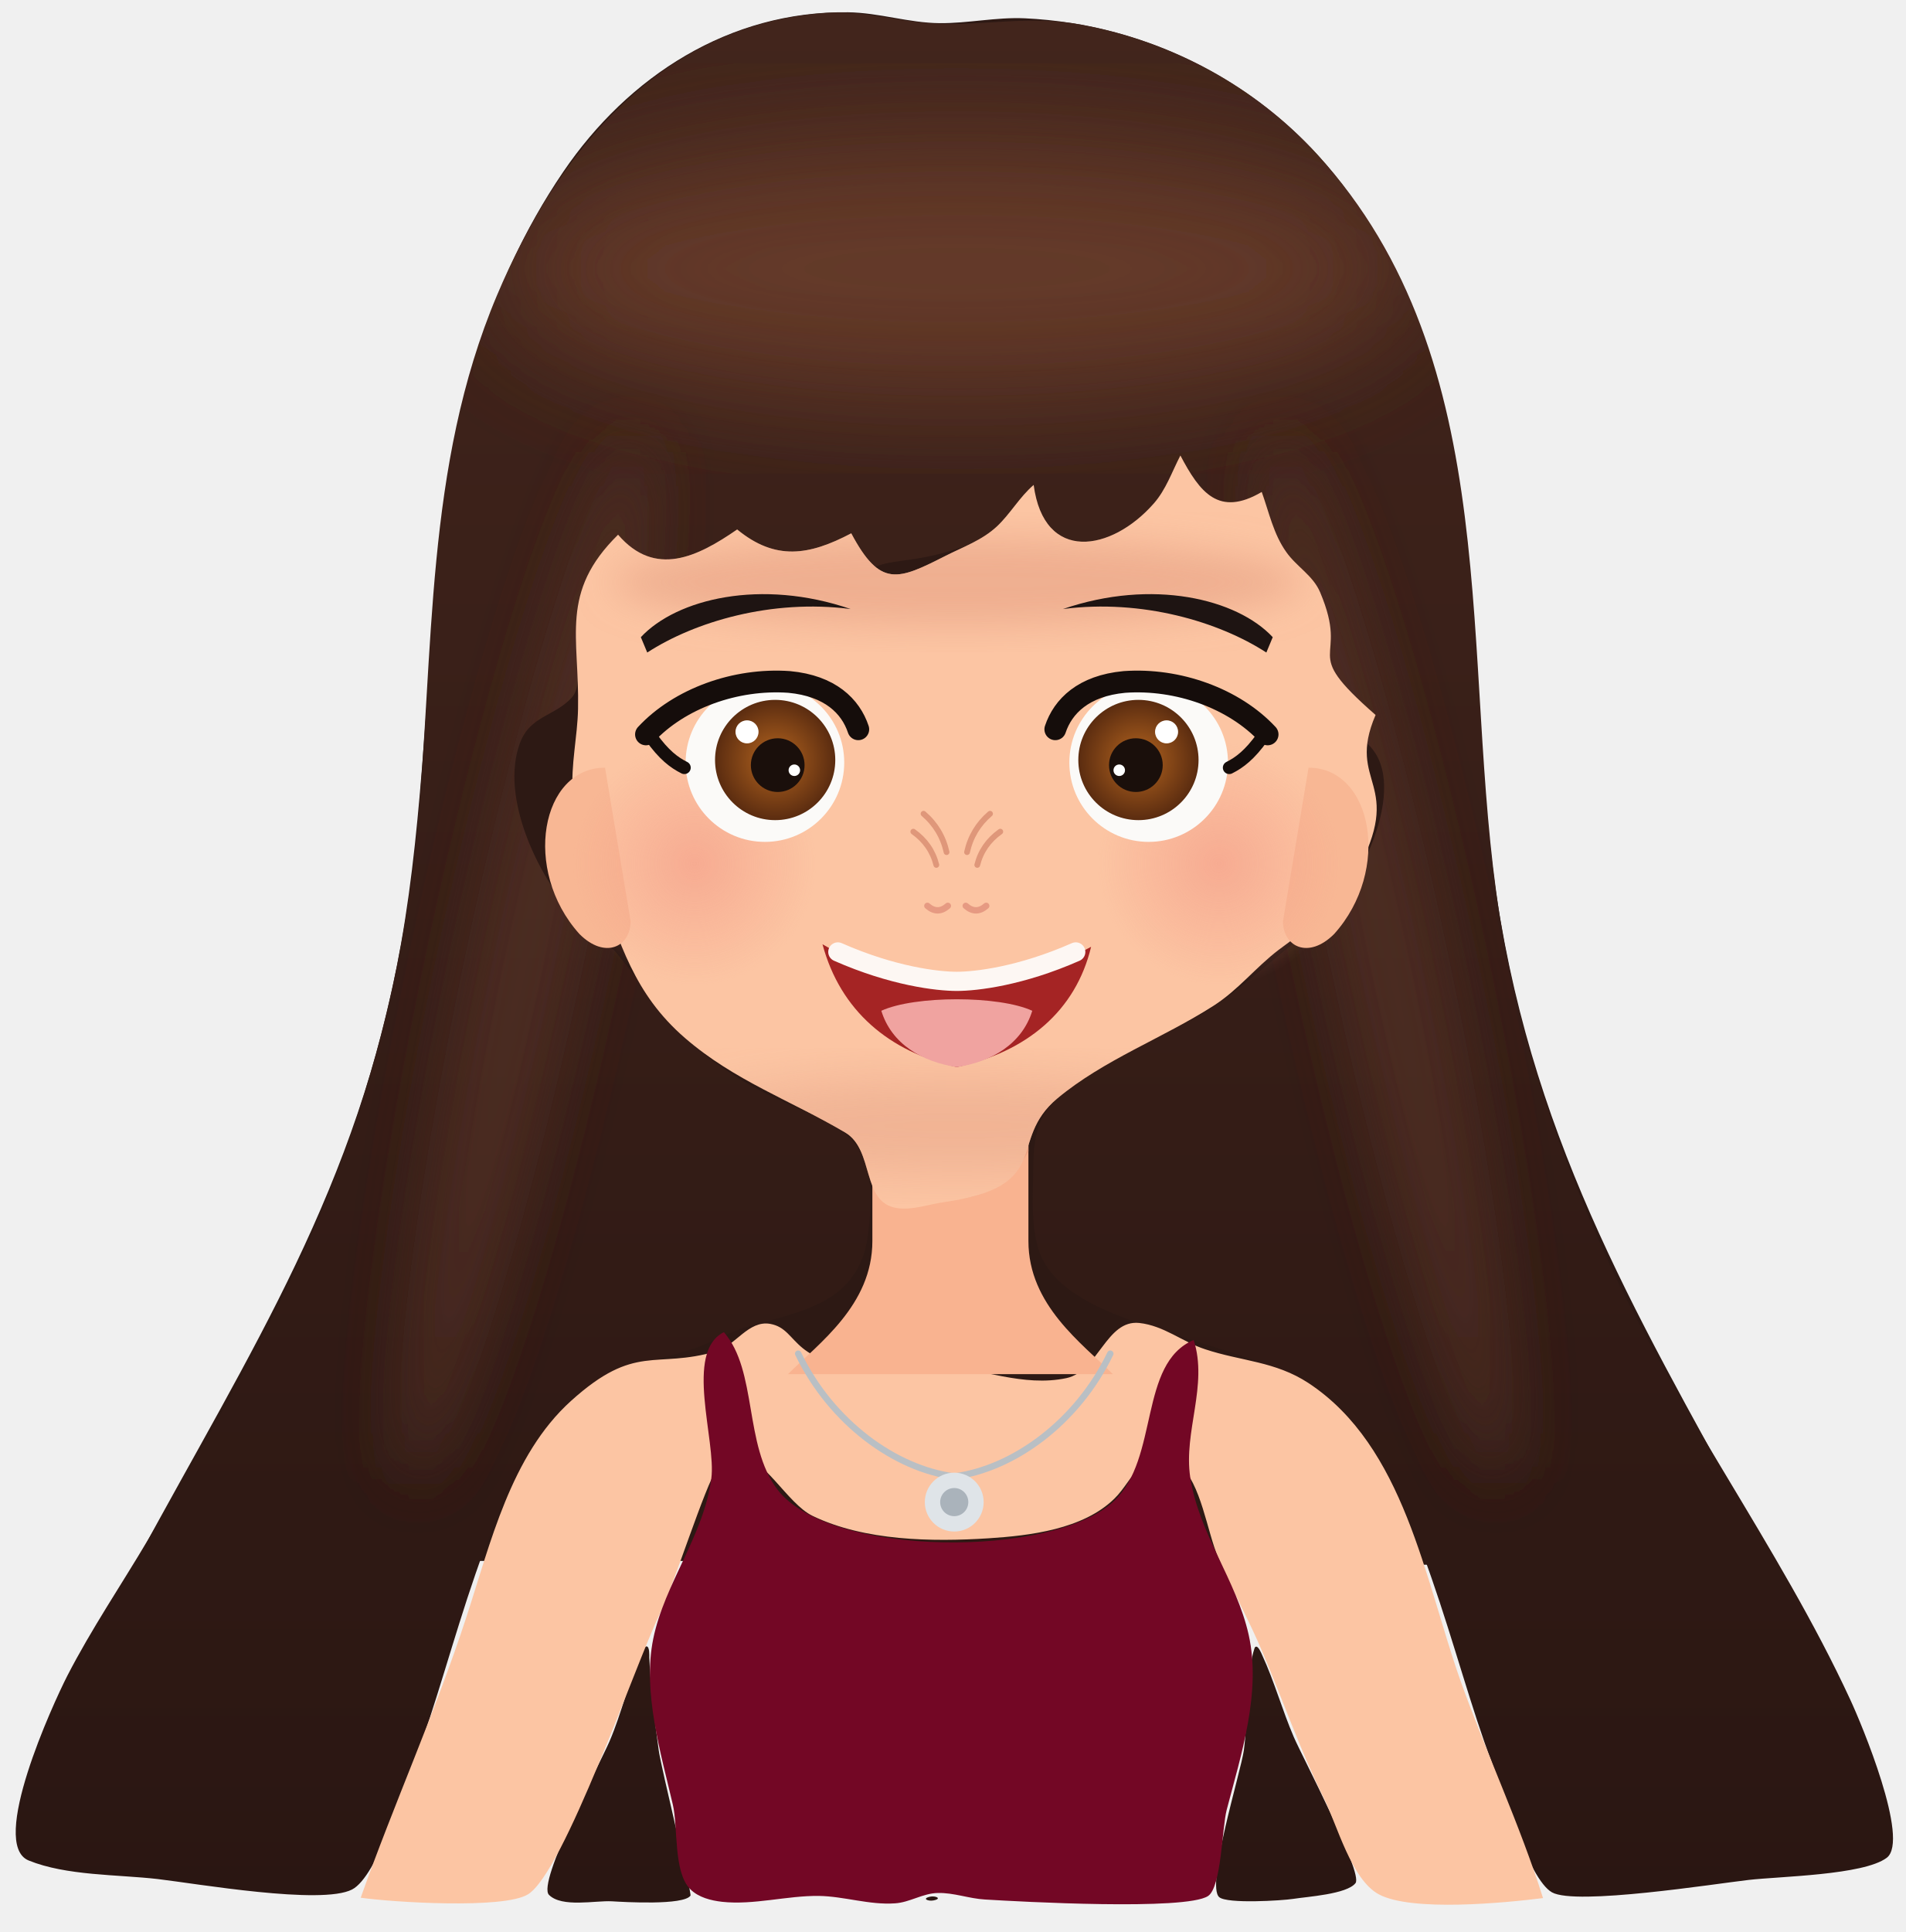
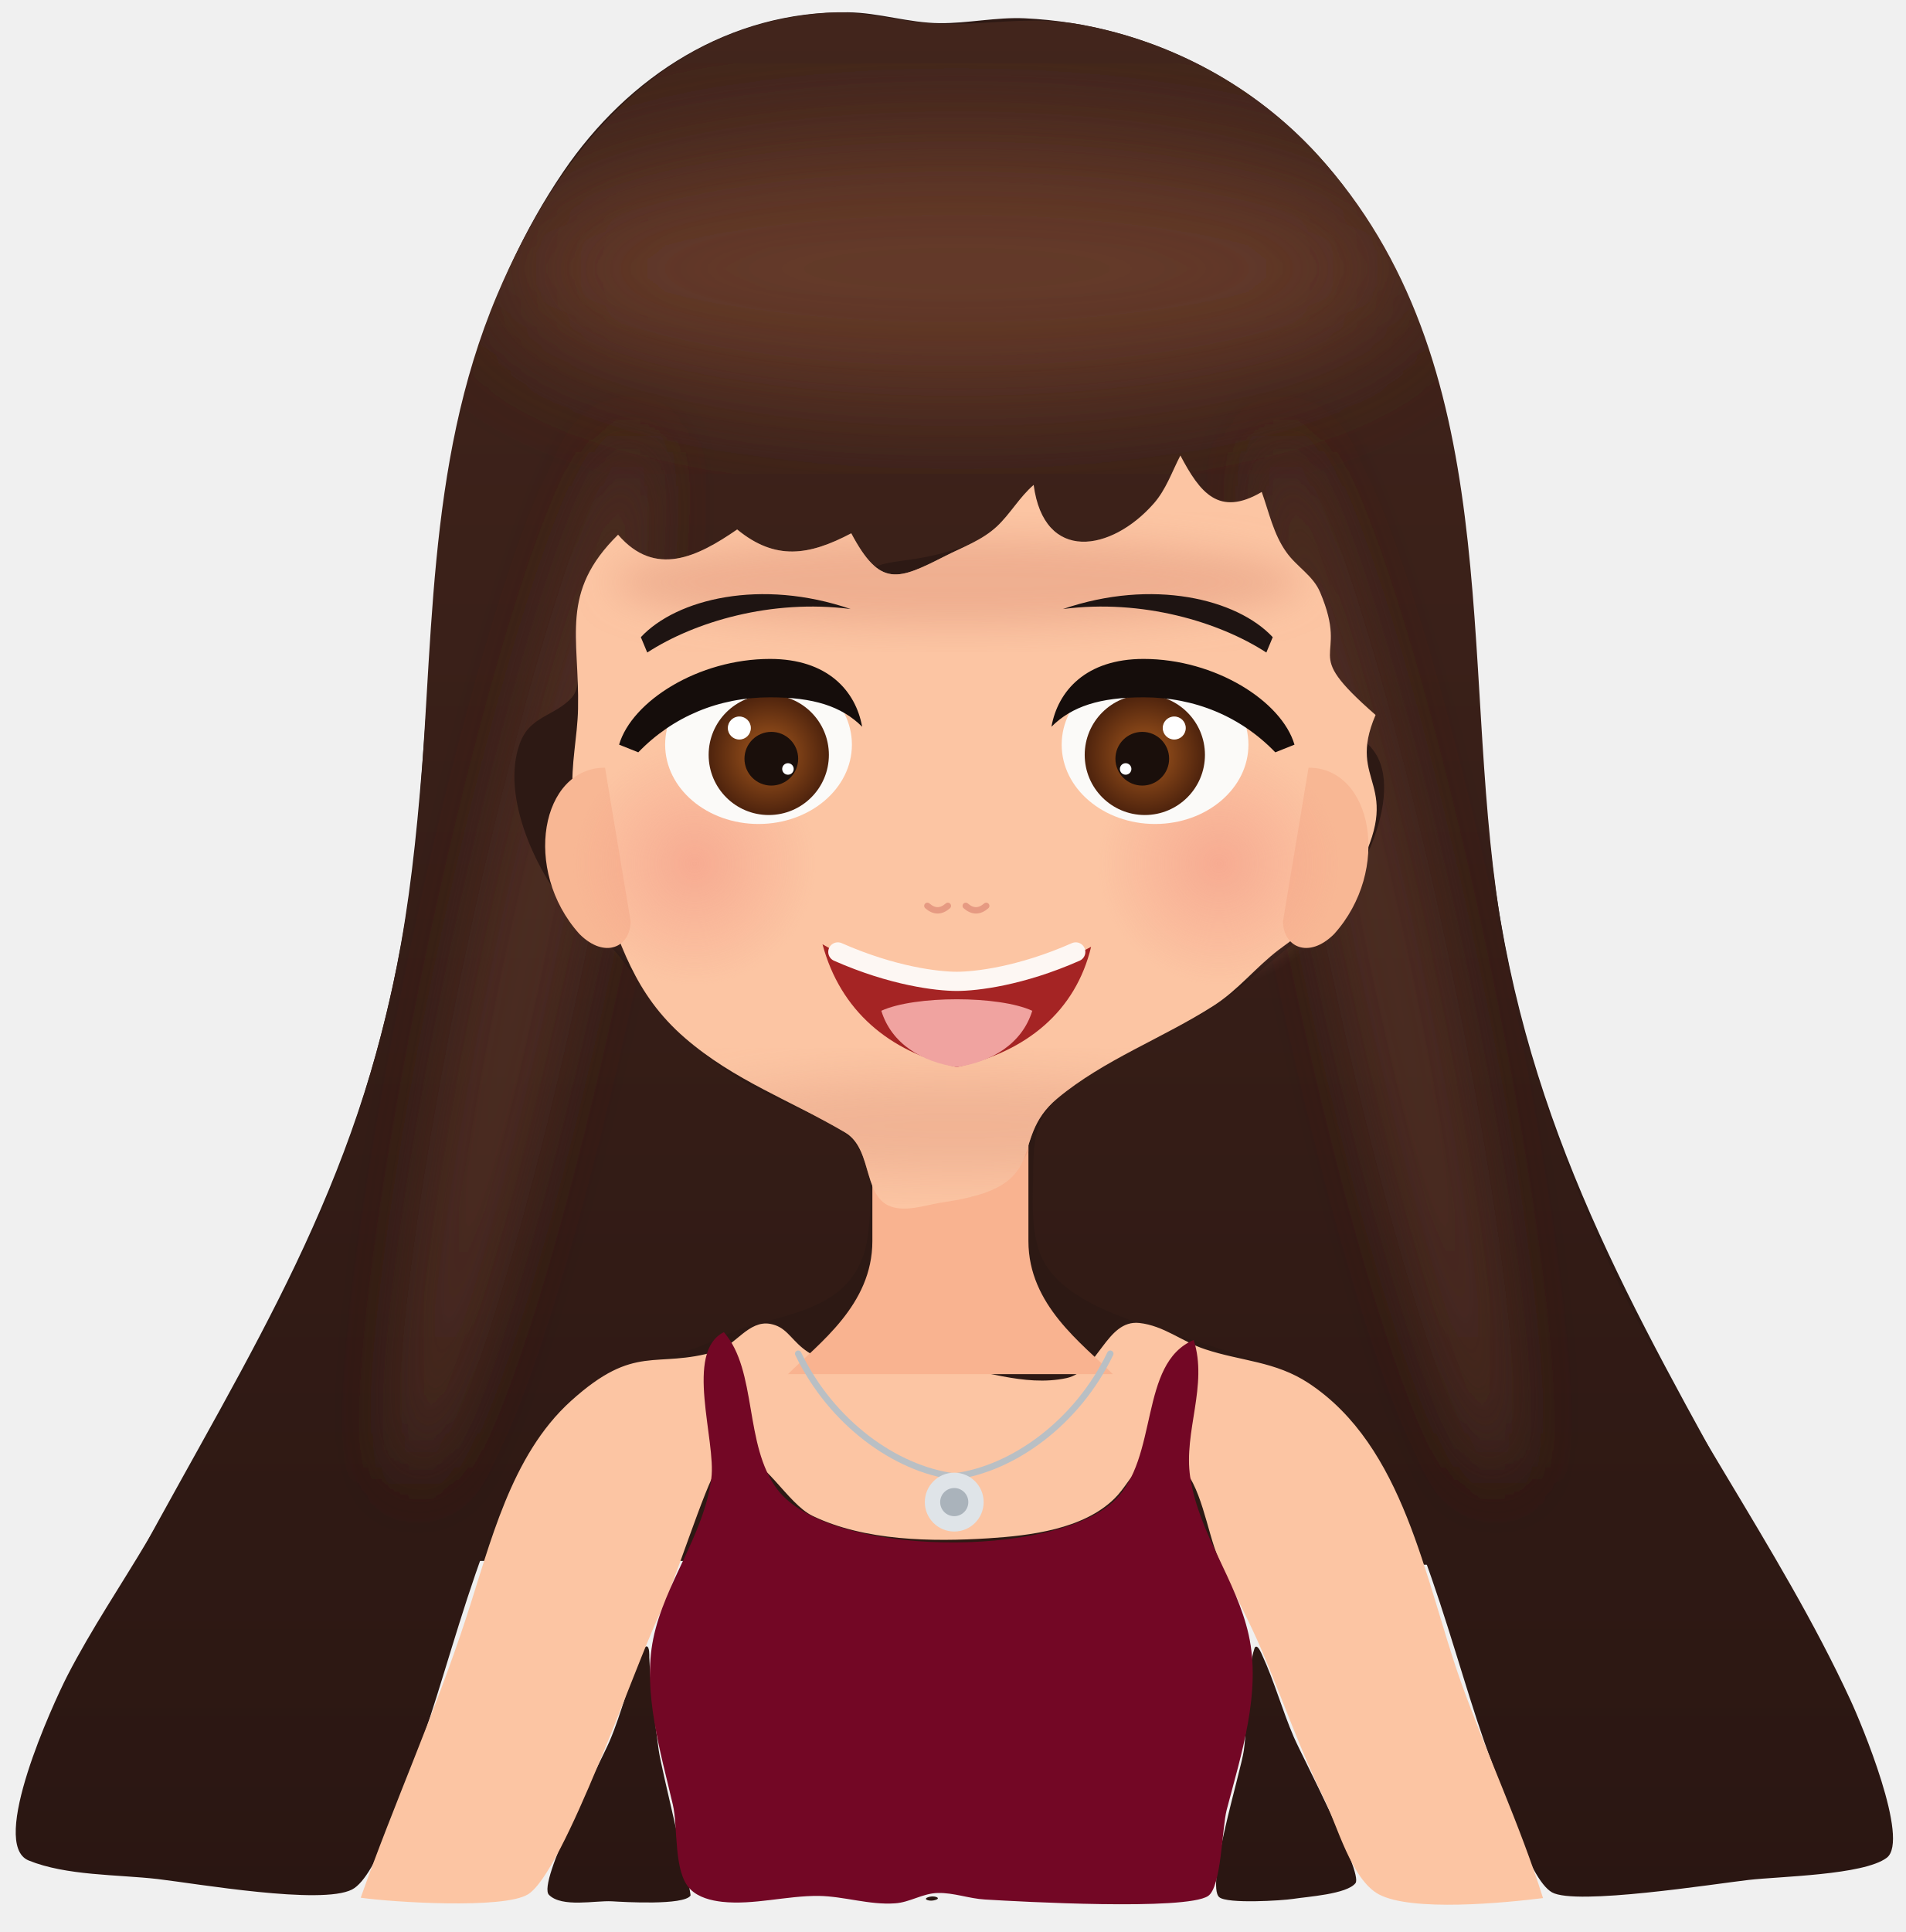
<svg xmlns="http://www.w3.org/2000/svg" viewBox="60 50 1490 1510">
  <defs>
    <linearGradient id="zara-gr-hair" gradientUnits="userSpaceOnUse" x1="806.5" y1="59.0" x2="806.5" y2="1539.0">
      <stop offset="0" stop-color="#42251c" />
      <stop offset="1" stop-color="#2a1612" />
    </linearGradient>
    <filter id="zara-blur48" x="-30%" y="-30%" width="160%" height="160%">
      <feGaussianBlur stdDeviation="48" />
    </filter>
    <clipPath id="zara-clip-hair-light">
      <use href="#zara-p-hair" />
    </clipPath>
    <filter id="zara-blur26" x="-30%" y="-30%" width="160%" height="160%">
      <feGaussianBlur stdDeviation="26" />
    </filter>
    <clipPath id="zara-clip-hair-light-l">
      <use href="#zara-p-hair" />
    </clipPath>
    <clipPath id="zara-clip-hair-light-r">
      <use href="#zara-p-hair" />
    </clipPath>
    <filter id="zara-blur14" x="-30%" y="-30%" width="160%" height="160%">
      <feGaussianBlur stdDeviation="14" />
    </filter>
    <clipPath id="zara-clip-shade-bangs">
      <use href="#zara-p-face" />
    </clipPath>
    <filter id="zara-blur18" x="-30%" y="-30%" width="160%" height="160%">
      <feGaussianBlur stdDeviation="18" />
    </filter>
    <clipPath id="zara-clip-shade-jaw">
      <use href="#zara-p-face" />
    </clipPath>
    <radialGradient id="zara-gr-cheek-l" gradientUnits="userSpaceOnUse" cx="603.0" cy="725.0" r="95.0">
      <stop offset="0" stop-color="#f39a86" />
      <stop offset="1" stop-color="#f39a86" stop-opacity="0" />
    </radialGradient>
-     <radialGradient id="zara-gr-iris-l" gradientUnits="userSpaceOnUse" cx="666.0" cy="644.0" r="47.0">
-       <stop offset="0" stop-color="#b5651f" />
-       <stop offset="1" stop-color="#5b2c10" stop-opacity="1" />
+     <radialGradient id="zara-gr-iris-l" gradientUnits="userSpaceOnUse" cx="661.0" cy="640.0" r="47.0">
+       <stop offset="0" stop-color="#a85a1e" />
+       <stop offset="1" stop-color="#4e230d" stop-opacity="1" />
    </radialGradient>
+     <clipPath id="zara-clip-iris-l">
+       <ellipse cx="653" cy="632" rx="73" ry="62" />
+     </clipPath>
+     <clipPath id="zara-clip-iris-r">
+       <ellipse cx="963" cy="632" rx="73" ry="62" />
+     </clipPath>
  </defs>
  <g id="zara-head-base">
    <path id="zara-p-head-base" d="M167.2 1269.2C237.2 1272.3 307.8 1270.0 377.8 1270.0C507.9 1270.0 637.9 1270.0 767.9 1270.0C990.7 1270.0 1223.0 1277.2 1444.6 1269.3C1353.1 1100.9 1266.7 963.8 1233.2 770.1C1199.3 574.4 1237.4 362.2 1108.8 193.5C1049.8 116.2 958.3 68.8 861.1 64.3C838.7 63.3 816.8 68.3 794.5 68.1C770.4 67.9 747.2 59.9 722.9 59.6C630.4 58.4 551.3 109.4 500.4 184.2C376.6 366.1 409.9 582.3 373.5 787.7C339.7 978.4 256.7 1103.8 167.2 1269.2Z" fill="#2d1914" fill-rule="evenodd" />
  </g>
  <g id="zara-hair">
    <path id="zara-p-hair" d="M787.1 1532.4C780.3 1533.9 785.7 1536.2 789.9 1535.3C796.8 1533.9 791.4 1531.5 787.1 1532.4ZM1041.6 1337.1C1041.1 1337.3 1040.8 1337.9 1040.7 1338.4C1034.8 1355.4 1035.3 1397.5 1032.4 1418.1C1030.0 1435.1 1002.4 1523.8 1013.2 1532.8C1019.4 1538.1 1062.0 1535.5 1071.1 1534.1C1081.7 1532.4 1113.0 1530.5 1119.7 1521.8C1125.9 1513.9 1078.1 1423.0 1071.5 1407.7C1062.4 1386.6 1056.3 1364.2 1046.7 1343.5C1046.2 1342.4 1043.7 1336.0 1041.6 1337.1ZM565.6 1336.8C563.8 1336.5 562.3 1340.6 561.7 1341.7C551.4 1363.9 546.2 1388.5 536.5 1411.0C529.2 1428.0 479.6 1521.5 489.2 1531.0C499.3 1541.1 525.4 1535.3 538.3 1536.0C548.1 1536.6 594.4 1539.3 599.8 1531.6C601.0 1529.9 576.7 1431.0 575.0 1418.1C571.7 1393.9 568.6 1369.7 567.6 1345.3C567.6 1344.0 567.9 1337.0 565.6 1336.8ZM707.4 60.0C577.1 68.1 496.1 168.3 448.6 280.7C391.9 414.7 399.6 559.2 385.9 700.8C378.3 779.0 361.7 856.0 336.5 930.4C297.6 1045.1 236.9 1149.9 175.5 1253.8C154.5 1289.2 131.5 1323.1 112.6 1359.8C101.4 1381.7 51.1 1491.3 82.4 1504.1C111.9 1516.1 151.8 1515.0 183.2 1518.6C213.8 1522.2 311.3 1539.1 335.2 1526.8C355.0 1516.7 376.5 1446.6 384.9 1424.5C415.7 1343.4 440.5 1212.2 500.1 1150.5C530.5 1119.1 562.8 1116.7 601.8 1104.2C616.9 1099.4 630.2 1090.7 645.6 1086.5C687.4 1074.8 731.3 1067.9 738.4 1016.1C752.2 915.3 699.7 936.1 626.9 886.0C578.8 852.9 575.9 835.8 542.3 795.2C532.5 783.5 518.5 776.4 508.3 765.1C480.3 734.1 451.1 673.3 466.3 631.2C474.2 609.3 493.4 610.0 506.9 595.3C521.5 579.4 495.0 534.9 544.1 528.5C564.1 525.9 585.5 538.4 591.5 557.9C602.2 592.3 563.8 599.5 564.5 618.9C565.0 634.7 589.1 641.8 599.6 649.2C626.5 668.4 623.6 688.1 663.4 685.3C673.3 684.6 683.2 682.5 690.9 675.7C706.1 661.9 711.9 624.3 707.6 604.8C704.3 589.5 693.3 577.8 694.9 561.3C696.2 548.4 704.1 538.2 710.8 527.6C741.9 478.4 752.1 495.4 800.8 481.2C830.8 472.4 872.3 453.9 888.1 495.3C891.7 504.6 891.4 514.7 894.4 524.0C899.4 539.3 911.2 550.5 910.2 567.7C908.7 591.6 885.7 634.1 909.7 663.3C916.4 671.4 928.4 671.4 937.7 674.0C948.6 677.0 960.2 685.1 971.9 682.6C1003.9 675.7 1034.3 604.4 1100.3 618.3C1112.6 620.9 1124.8 625.3 1132.9 635.4C1161.4 670.9 1117.5 753.7 1086.1 776.1C1056.7 797.1 1030.7 823.5 1002.1 841.0C969.1 861.2 891.6 890.1 874.5 924.3C867.3 938.7 867.9 956.5 867.6 972.2C867.3 990.0 866.5 1008.6 871.7 1025.8C893.2 1096.4 1051.0 1091.3 1110.8 1153.6C1169.9 1215.2 1195.4 1346.5 1226.2 1427.3C1234.3 1448.8 1254.9 1518.6 1273.3 1529.0C1291.9 1539.5 1400.2 1522.4 1427.1 1519.3C1451.4 1516.5 1516.9 1515.6 1535.0 1502.0C1553.3 1488.2 1515.2 1397.0 1506.4 1378.2C1451.1 1258.6 1366.7 1147.2 1312.1 1024.6C1275.6 942.6 1246.5 854.5 1232.4 765.6C1200.7 564.5 1239.1 334.2 1089.7 170.6C1041.3 117.7 976.6 82.6 906.1 69.4C864.7 61.6 830.3 70.4 790.4 68.4C762.2 67.0 736.1 58.2 707.4 60.0Z" fill="url(#zara-gr-hair)" fill-rule="evenodd" />
  </g>
  <g clip-path="url(#zara-clip-hair-light)">
    <g id="zara-hair-light">
      <g filter="url(#zara-blur48)">
        <ellipse cx="808.0" cy="260.0" rx="360.0" ry="100.0" transform="rotate(0.0 808.0 260.0)" fill="#6f3f2f" opacity="0.75" />
      </g>
    </g>
  </g>
  <g clip-path="url(#zara-clip-hair-light-l)">
    <g id="zara-hair-light-l">
      <g filter="url(#zara-blur26)">
        <ellipse cx="470.0" cy="800.0" rx="46.0" ry="420.0" transform="rotate(12.0 470.0 800.0)" fill="#5c3428" opacity="0.55" />
      </g>
    </g>
  </g>
  <g clip-path="url(#zara-clip-hair-light-r)">
    <g id="zara-hair-light-r">
      <g filter="url(#zara-blur26)">
        <ellipse cx="1146.0" cy="800.0" rx="46.0" ry="420.0" transform="rotate(-12.0 1146.0 800.0)" fill="#5c3428" opacity="0.55" />
      </g>
    </g>
  </g>
  <g id="zara-shoulders">
    <path id="zara-p-shoulders" d="M342.0 1533.2C366.2 1536.7 453.7 1542.3 472.7 1530.6C501.0 1513.3 556.6 1351.2 575.4 1312.2C587.6 1286.9 610.9 1211.8 620.7 1197.6C624.5 1192.2 630.3 1188.4 637.0 1188.0C656.4 1186.9 675.3 1225.2 695.3 1234.8C736.0 1254.4 788.5 1255.1 832.7 1252.3C865.3 1250.2 906.7 1245.3 931.2 1221.3C939.1 1213.6 944.0 1203.3 952.0 1195.8C960.5 1188.0 972.7 1186.4 981.7 1194.2C999.2 1209.5 1003.5 1246.8 1012.5 1267.8C1023.3 1292.8 1036.6 1316.6 1047.1 1341.5C1063.3 1379.8 1076.7 1418.4 1095.1 1455.7C1105.4 1476.6 1116.5 1518.9 1137.8 1530.5C1163.5 1544.4 1236.7 1537.2 1266.3 1533.5C1248.2 1475.8 1221.9 1420.2 1201.6 1363.1C1173.8 1284.4 1158.0 1180.5 1083.0 1131.0C1056.8 1113.8 1030.5 1114.0 1002.0 1104.5C984.3 1098.7 969.9 1086.1 950.7 1084.0C924.8 1081.2 918.7 1121.8 893.7 1127.1C860.1 1134.2 827.2 1119.7 794.4 1117.0C780.1 1115.8 766.2 1118.7 752.0 1118.8C675.7 1119.5 686.3 1089.1 662.1 1084.7C645.2 1081.7 634.8 1101.8 620.1 1106.1C572.1 1120.3 557.0 1099.2 506.3 1145.0C459.2 1187.6 443.4 1256.5 424.4 1314.5C400.1 1388.8 368.0 1459.7 342.0 1533.2Z" fill="#fcc5a3" fill-rule="evenodd" />
  </g>
  <g id="zara-tank">
    <path id="zara-p-tank" d="M993.2 1097.3C949.9 1115.6 966.5 1189.8 930.8 1223.3C883.6 1267.8 708.2 1267.6 667.7 1214.1C641.4 1179.4 652.3 1121.3 625.9 1091.2C594.7 1106.6 620.0 1176.0 616.1 1205.5C610.2 1250.4 579.6 1287.3 570.7 1330.8C562.2 1372.4 576.6 1420.1 586.0 1460.4C590.2 1478.3 586.3 1513.3 599.7 1526.6C606.1 1533.0 615.8 1535.4 624.5 1536.4C649.3 1539.1 675.2 1531.5 700.2 1531.8C719.9 1532.1 739.6 1539.0 759.6 1537.6C771.3 1536.9 781.4 1529.7 793.2 1529.5C805.6 1529.2 817.6 1533.9 830.0 1534.6C857.7 1536.3 986.8 1543.4 1004.4 1531.9C1014.9 1525.0 1015.3 1478.7 1019.0 1464.5C1030.2 1421.6 1046.2 1372.7 1036.2 1327.8C1026.7 1285.1 997.2 1248.7 990.5 1204.6C985.1 1168.9 1004.6 1132.9 993.2 1097.3Z" fill="#730725" fill-rule="evenodd" />
  </g>
  <g id="zara-neck">
    <path d="M742 870 L742 1020 C742 1070 700 1100 676 1124 L930 1124 C906 1100 864 1070 864 1020 L864 870 Z" fill="#f9b390" />
  </g>
  <g id="zara-neck-shadow">
-     <path d="M742 950 C770 1000 836 1000 864 950 L864 900 L742 900 Z" fill="#eea585" />
+     <path d="M742 950 C770 1000 836 1000 864 950 L864 900 L742 900 Z" fill="#eea585" opacity="0.7" />
  </g>
  <g id="zara-face">
    <path id="zara-p-face" d="M982.8 406.0C976.2 418.7 971.6 432.6 962.0 443.5C928.8 481.3 876.2 490.2 868.1 429.0C857.0 438.5 850.0 451.4 839.4 461.4C827.7 472.3 813.3 477.3 799.3 484.4C762.1 503.3 748.2 509.7 725.5 466.8C692.5 484.2 666.2 488.4 636.3 463.8C605.2 485.3 572.2 501.6 543.2 467.9C497.3 513.1 513.1 547.5 511.9 604.0C511.5 625.7 506.1 648.0 507.8 669.6C509.7 695.8 519.0 715.9 527.7 739.8C544.8 787.2 555.5 826.6 595.4 861.2C633.8 894.5 678.0 909.9 720.7 935.1C743.9 948.8 733.0 990.0 761.3 994.2C773.3 996.0 785.8 991.3 797.7 989.6C884.8 977.2 846.5 941.8 886.7 908.4C923.2 878.1 969.0 861.5 1008.7 836.1C1028.1 823.7 1041.6 806.1 1059.6 792.4C1087.1 771.5 1101.9 765.3 1119.7 733.0C1159.6 660.5 1111.8 663.6 1135.4 608.8C1073.9 555.1 1116.2 569.8 1092.0 512.8C1086.4 499.7 1073.6 492.9 1065.6 481.5C1055.6 467.5 1052.1 450.4 1046.4 434.5C1012.7 454.3 998.0 434.8 982.8 406.0Z" fill="#fcc5a3" fill-rule="evenodd" />
  </g>
  <g clip-path="url(#zara-clip-shade-bangs)">
    <g id="zara-shade-bangs">
      <g filter="url(#zara-blur14)">
        <ellipse cx="808.0" cy="505.0" rx="270.0" ry="34.0" transform="rotate(0.0 808.0 505.0)" fill="#e6a083" opacity="0.6" />
      </g>
    </g>
  </g>
  <g clip-path="url(#zara-clip-shade-jaw)">
    <g id="zara-shade-jaw">
      <g filter="url(#zara-blur18)">
        <ellipse cx="808.0" cy="930.0" rx="230.0" ry="38.0" transform="rotate(0.0 808.0 930.0)" fill="#e8a688" opacity="0.55" />
      </g>
    </g>
  </g>
  <g id="zara-ear-l">
    <g id="zara-ear-l-art">
      <path d="M533 650 C483 650 468 730 513 780 C533 800 553 790 553 770 Z" fill="#f8b794" />
    </g>
  </g>
  <g id="zara-ear-r">
    <use href="#zara-ear-l-art" transform="translate(1616.0 0) scale(-1 1)" />
  </g>
  <g id="zara-cheek-l">
    <g id="zara-cheek-l-art">
      <circle cx="603" cy="725" r="95" fill="url(#zara-gr-cheek-l)" opacity="0.6" />
    </g>
  </g>
  <g id="zara-cheek-r">
    <use href="#zara-cheek-l-art" transform="translate(1616.0 0) scale(-1 1)" />
  </g>
  <g id="zara-eye-white-l">
    <g id="zara-eye-white-l-art">
-       <circle cx="658" cy="646" r="62" fill="#fbfaf8" />
+       <ellipse cx="653.0" cy="632.0" rx="73.0" ry="62.0" transform="rotate(0.0 653.0 632.0)" fill="#fbfaf8" />
    </g>
  </g>
  <g id="zara-eye-white-r">
    <use href="#zara-eye-white-l-art" transform="translate(1616.0 0) scale(-1 1)" />
  </g>
-   <g id="zara-iris-l">
-     <g id="zara-iris-l-art">
-       <circle cx="666" cy="644" r="47" fill="url(#zara-gr-iris-l)" />
-     </g>
-   </g>
-   <g id="zara-iris-r">
-     <use href="#zara-iris-l-art" transform="translate(1616.0 0) scale(-1 1)" />
+   <g clip-path="url(#zara-clip-iris-l)">
+     <g id="zara-iris-l">
+       <g id="zara-iris-l-art">
+         <circle cx="661" cy="640" r="47" fill="url(#zara-gr-iris-l)" />
+       </g>
+     </g>
+   </g>
+   <g clip-path="url(#zara-clip-iris-r)">
+     <g id="zara-iris-r">
+       <use href="#zara-iris-l-art" transform="translate(1616.0 0) scale(-1 1)" />
+     </g>
  </g>
  <g id="zara-pupil-l">
    <g id="zara-pupil-l-art">
-       <circle cx="668" cy="648" r="21" fill="#1a0f0b" />
+       <circle cx="663" cy="643" r="21" fill="#1a0f0b" />
    </g>
  </g>
  <g id="zara-pupil-r">
    <use href="#zara-pupil-l-art" transform="translate(1616.0 0) scale(-1 1)" />
  </g>
  <g id="zara-glint-l">
    <g id="zara-glint-l-art">
-       <circle cx="644" cy="622" r="9" fill="#ffffff" />
+       <circle cx="638" cy="619" r="9" fill="#ffffff" />
    </g>
  </g>
  <g id="zara-glint-small-l">
    <g id="zara-glint-small-l-art">
-       <circle cx="681" cy="652" r="4.5" fill="#ffffff" />
+       <circle cx="676" cy="651" r="4.5" fill="#ffffff" />
    </g>
  </g>
  <g id="zara-glint-r">
    <use href="#zara-glint-l-art" transform="translate(1616.0 0) scale(-1 1)" />
  </g>
  <g id="zara-glint-small-r">
    <use href="#zara-glint-small-l-art" transform="translate(1616.0 0) scale(-1 1)" />
  </g>
  <g id="zara-lash-l">
    <g id="zara-lash-l-art">
-       <path d="M565 624 C591 596 635 580 677 583 C709 586 725 602 731 620 " stroke="#150d0b" stroke-width="17" stroke-linecap="round" fill="none" />
-     </g>
-   </g>
-   <g id="zara-lash-wing-l">
-     <g id="zara-lash-wing-l-art">
-       <path d="M569 626 C579 640 587 646 595 650 " stroke="#150d0b" stroke-width="10" stroke-linecap="round" fill="none" />
+       <path d="M544 632 C554 598 606 565 662 565 C707 565 729 590 734 618 C718 602 696 595 662 595 C622 595 586 610 559 638 Z" fill="#150d0b" />
    </g>
  </g>
  <g id="zara-lash-r">
    <use href="#zara-lash-l-art" transform="translate(1616.0 0) scale(-1 1)" />
-   </g>
-   <g id="zara-lash-wing-r">
-     <use href="#zara-lash-wing-l-art" transform="translate(1616.0 0) scale(-1 1)" />
  </g>
  <g id="zara-brow-l">
    <g id="zara-brow-l-art">
      <path d="M561 548 C589 518 655 502 725 526 C663 518 603 536 566 560 Z" fill="#1e1412" />
    </g>
  </g>
  <g id="zara-brow-r">
    <use href="#zara-brow-l-art" transform="translate(1616.0 0) scale(-1 1)" />
  </g>
  <g id="zara-nostril-l">
    <g id="zara-nostril-l-art">
      <path d="M785 758 Q793 765 801 758 " stroke="#e69a82" stroke-width="5" stroke-linecap="round" fill="none" />
    </g>
  </g>
  <g id="zara-nostril-r">
    <use href="#zara-nostril-l-art" transform="translate(1616.0 0) scale(-1 1)" />
  </g>
  <g id="zara-nose-wrinkle-l">
    <g id="zara-nose-wrinkle-l-art">
-       <path d="M782 686 Q796 698 800 716 M774 700 Q788 710 792 726" stroke="#df977a" stroke-width="4.5" stroke-linecap="round" fill="none" />
+       <path d="M782 686 Q796 698 800 716 M774 700 Q788 710 792 726" stroke="#df977a" stroke-width="4.5" stroke-linecap="round" fill="none" opacity="0" />
    </g>
  </g>
  <g id="zara-nose-wrinkle-r">
    <use href="#zara-nose-wrinkle-l-art" transform="translate(1616.0 0) scale(-1 1)" />
  </g>
  <g id="zara-mouth">
    <path d="M703 788 C743 812 783 818 808 818 C833 818 873 812 913 790 C901 840 863 872 808 884 C755 872 717 840 703 788 Z" fill="#a52424" />
  </g>
  <g id="zara-tongue">
    <path d="M749 840 C775 828 841 828 867 840 C859 866 835 880 808 884 C781 880 757 866 749 840 Z" fill="#f0a3a0" />
  </g>
  <g id="zara-teeth">
    <path d="M715 794 C758 813 793 817 808 817 C823 817 858 813 901 794 " stroke="#fdf7f3" stroke-width="15" stroke-linecap="round" fill="none" />
  </g>
  <g id="zara-chain">
    <path d="M684 1108 C710 1162 760 1198 806 1204 C852 1198 902 1162 928 1108" stroke="#b9bfc4" stroke-width="5" stroke-linecap="round" fill="none" />
  </g>
  <g id="zara-pendant">
    <circle cx="806" cy="1224" r="23" fill="#dfe4e8" />
  </g>
  <g id="zara-pendant-core">
    <circle cx="806" cy="1224" r="11" fill="#aab3bb" />
  </g>
</svg>
